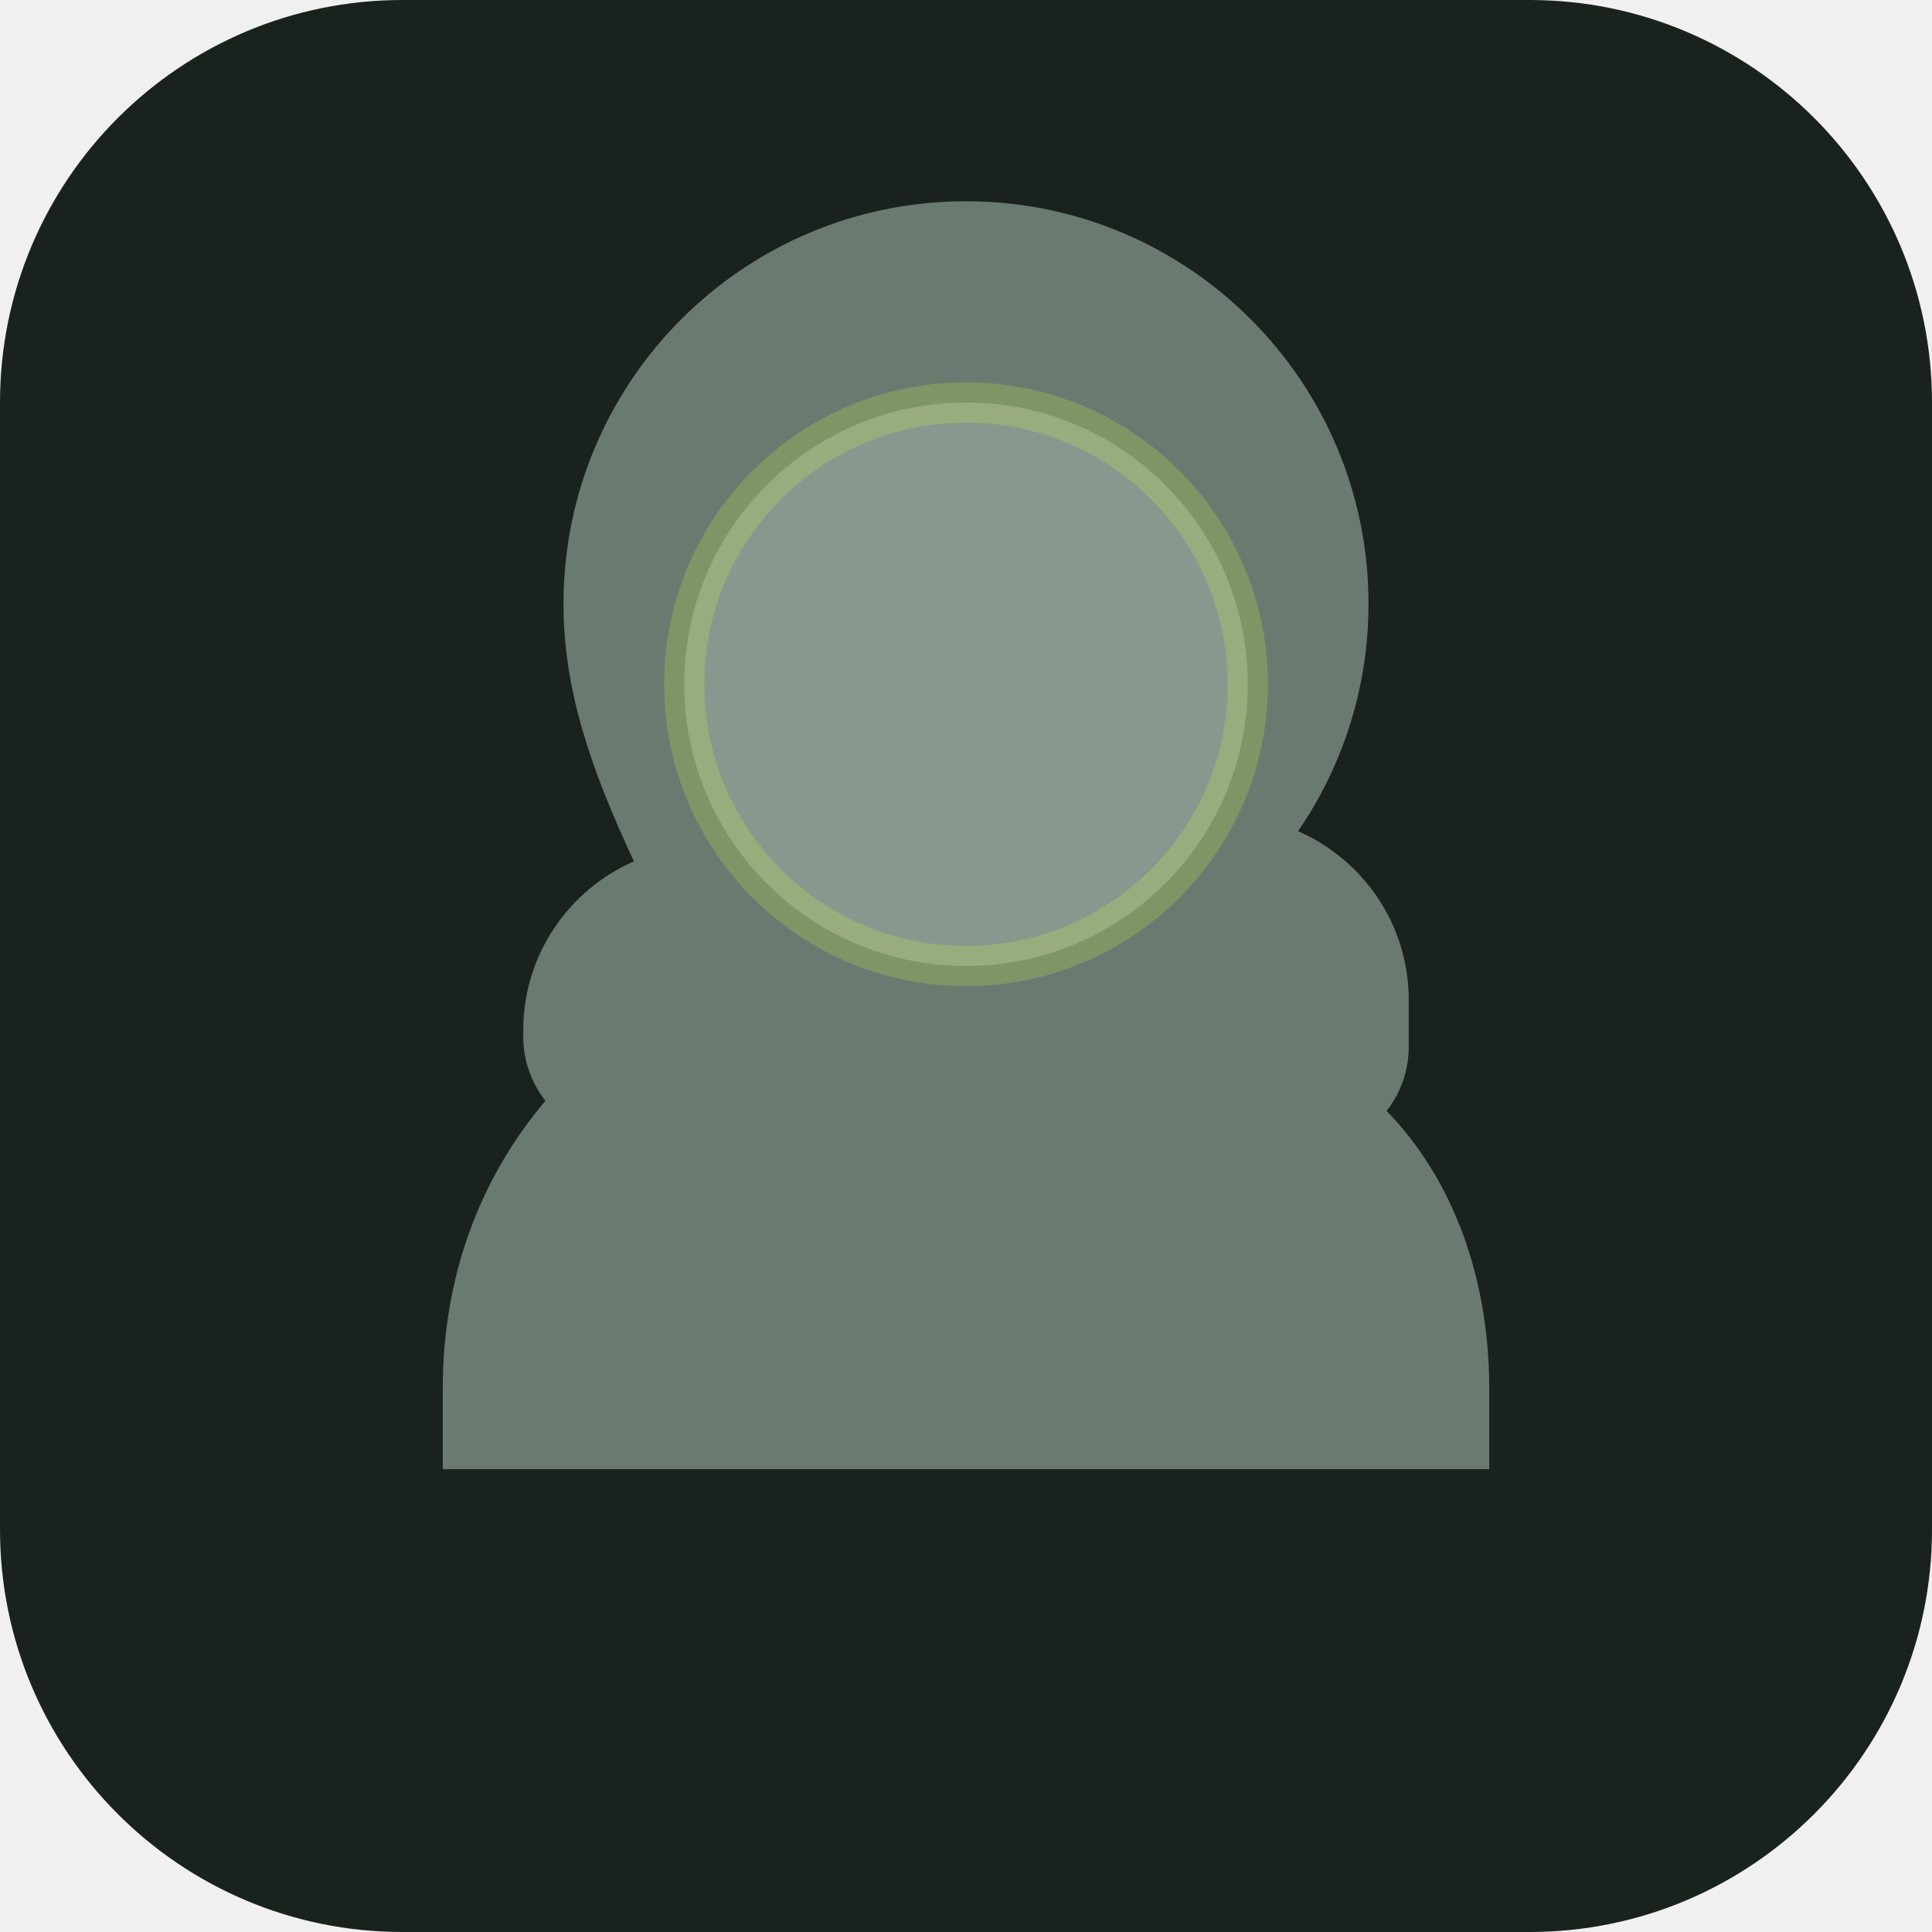
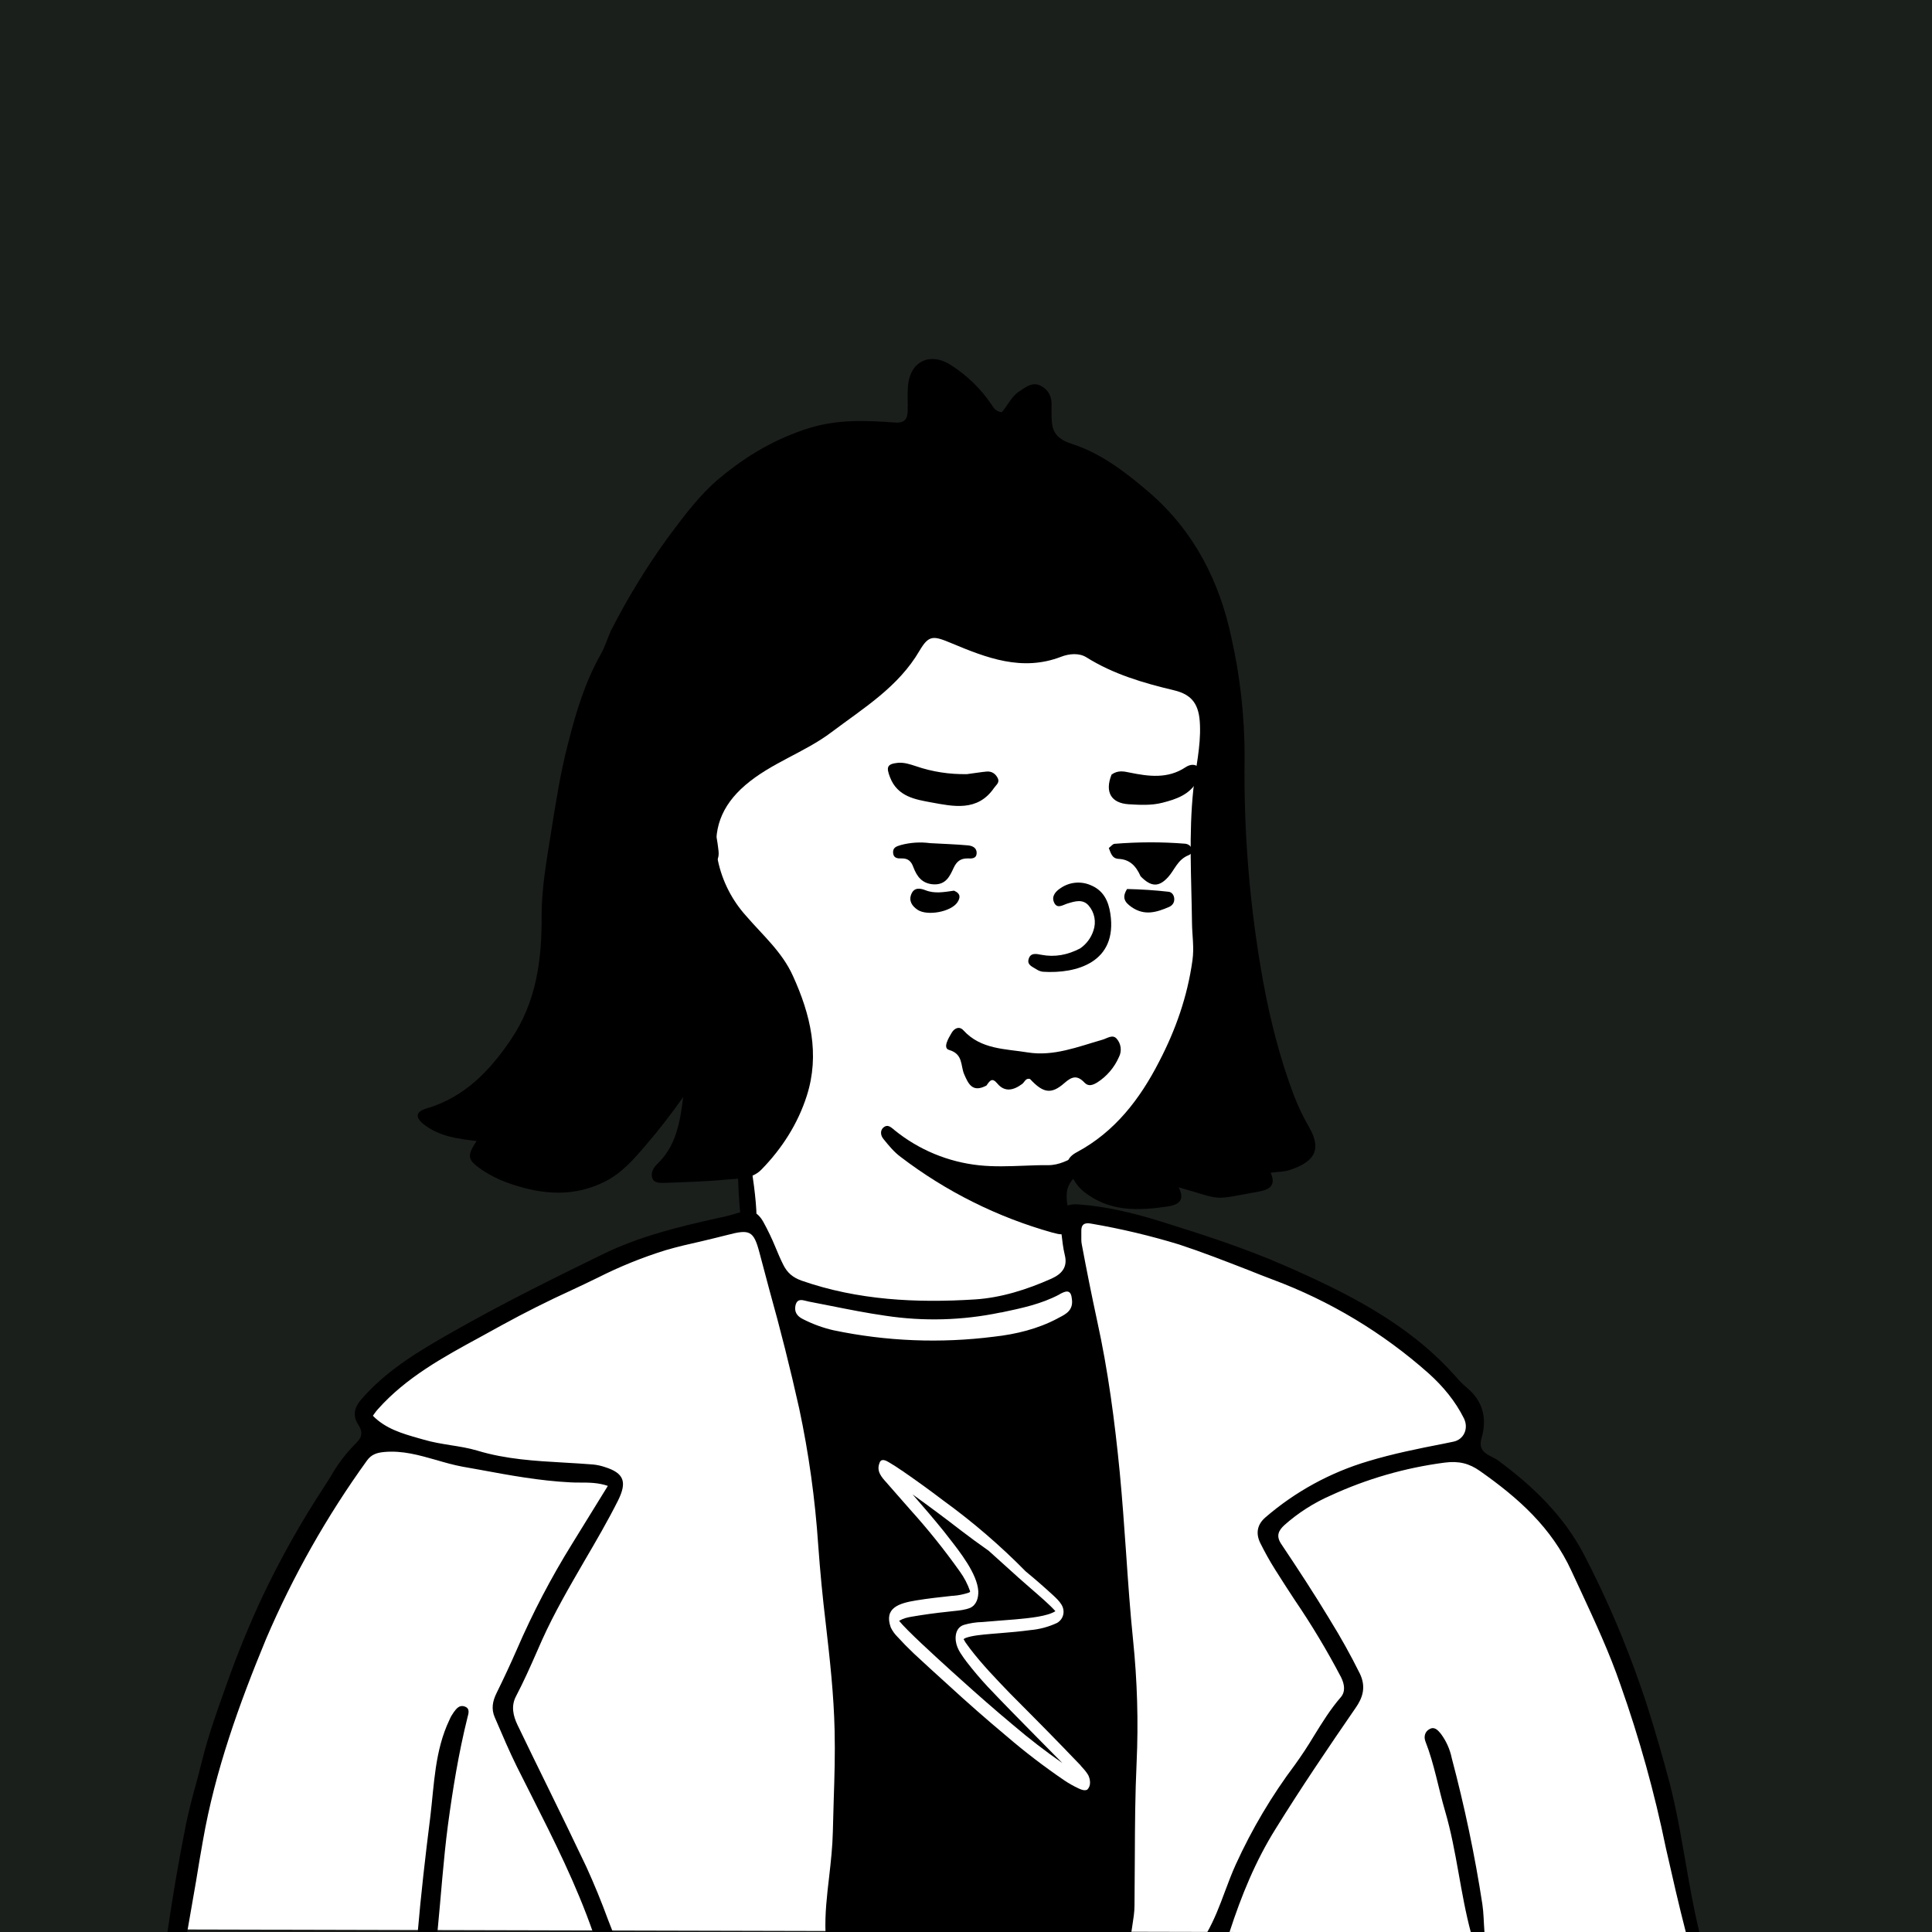
- <svg xmlns="http://www.w3.org/2000/svg" viewBox="0 0 96 96" fill="none">
-   <rect width="96" height="96" rx="20" fill="#1a221e" />
-   <path d="M28 30c0-11.046 8.954-20 20-20s20 8.954 20 20c0 4.2-1.3 8.1-3.5 11.3 3.2 1.4 5.5 4.6 5.5 8.4v2.3c0 1.2-.4 2.3-1.1 3.2C72.2 58.6 74 63.5 74 69v4H22v-4c0-5.5 1.8-10.4 5.1-14.3-.7-.9-1.1-2-1.1-3.2V51.2c0-3.8 2.3-7 5.5-8.4C29.3 38.1 28 34.2 28 30z" fill="#6b7a71" />
-   <circle cx="48" cy="34" r="14" fill="#8a978e" />
-   <circle cx="48" cy="34" r="14" stroke="#C8F542" stroke-opacity="0.22" stroke-width="2" />
+ <svg xmlns="http://www.w3.org/2000/svg" viewBox="0 0 1744 1744" fill="none" shape-rendering="auto" width="256" height="256">
+   <mask id="viewboxMask">
+     <rect width="1744" height="1744" rx="0" ry="0" x="0" y="0" fill="#fff" />
+   </mask>
+   <g mask="url(#viewboxMask)">
+     <rect fill="#1a1f1c" width="1744" height="1744" x="0" y="0" />
+     <g transform="translate(531 487)">
+       <path d="M554 727.7c-99.2 297-363.8 388.6-503.7 19.8-19.3-50.7 31-69.5 66.2-91.9 24.1-15.3 36.8-28.5 35.3-42.2-7-64.4-36.9-243.8-36.9-243.8l-3-5.8s.7-1.6-2.2 1.2c-3 3-9.9 34.2-37 34.2-24.5 0-49.2-10.9-61-86.3C7.2 285.6 9.6 214 40 201c12.5-5.3 24-7.2 35.2-.8 11.3 6.4-13-22 112-126C268.4 6.4 396.7-3.5 448.5 8 500.3 19.5 552 44.8 574.9 98.5c27.8 65-25.9 114.3-14 262.5-2.2 53.6.8 171.2-146.6 210.6-28 7.5-19.3 48.4 22.7 58.4 67 21 117 72.3 117 97.9" fill="#fff" />
+       <path fill-rule="evenodd" clip-rule="evenodd" d="m554 266.2.1-1.4c4.1-36.4 8.2-71.7 27.1-103.4 6.5 4.4 5.7 10 3.7 15.2-19.9 51.2-18 104.4-16.2 157.6l.4 14c2.1 66.4-14.5 126.8-58.7 177.5-15.4 17.6-35.8 29.8-56.5 40.3-21.4 11-25.9 20.1-19.2 43.6l.8 2.6c1.4 3.9 2.8 7.9-1 11.8-4.5 4.6-9.5 3.3-14.8 1.8l-.6-.1a406.4 406.4 0 0 1-137-68.3c-6-4.4-10.8-10.3-15.5-16.1l-.3-.4c-2.5-3-3-7.8.5-10.4 3.3-2.5 5.8-.5 8.7 1.8l1 .9a145.5 145.5 0 0 0 76.3 31.7c13.4 1.4 26.6.9 40 .4 7.4-.3 14.8-.6 22.3-.5 10.2 0 18.7-4.7 26.7-9.2l2.8-1.6c27.8-15.5 54.3-32.8 72.2-60.7 16.1-25 25.9-52.2 31.6-80.9 7.2-36.1 6.6-72.7 6-109.8-.3-12-.5-24.2-.5-36.4ZM50.6 190.8c21.9-1.7 34 11.2 44.3 26.3a140.4 140.4 0 0 1 22.4 61.5c.5 3.7 1 7.6-1.2 11.3-4.5.6-4.9-3-5-5.6-.5-20.7-9.7-38.7-18.9-56.1-6.6-12.5-16.2-24.6-31.4-27.6-17.2-3.5-33 12-40.8 32.2-14.5 37.6-12 74.6 1.4 111 5.8 15.9 13.1 32.1 27.8 43.2 14.8 11.3 32.7 9.3 43.6-5.7l2-2.5c2-2.6 4-5.1 5-8 2.1-5.8 5.4-11.2 11.3-10.4 6.8 1 8 8.3 8.7 14a3661 3661 0 0 0 22 156.7l5.9 38.8c2.6 17.1 5.6 41.7 3.6 52.1a28 28 0 0 0-.3 2.2c-.4 2.8-.6 5-4.2 5.5-4.9.8-7-2-7.7-6.4-2.3-17-3-23.6-4-49.6-.9-25.2-5.6-50-10.4-74.9l-5-27c-5.2-30.8-10.3-62-10.8-97l-2 3c-7.6 11.3-13.7 20.5-24.5 24a40.5 40.5 0 0 1-46.1-12.5 127.8 127.8 0 0 1-28.8-55.8c-8.4-34-9.9-67.1.9-100.6 5.2-16.1 23.7-44.7 42.2-42Zm34.6 127.5c4.4 3.2 8.4 6 12-5.4-1.1-42.2-14.7-69.2-35.8-70.3 11.2 14.6 22 28.8 23 48.5a32.3 32.3 0 0 1-10.7-8.8c-2-2.2-4-4.4-6.5-6l-3-2.4c-4.8-3.6-9.7-7.4-17.8-4.5 3.8 5.8 9 10 14.3 14 6 4.7 12 9.3 15.6 16.5-10.6 7.7-15.2 17.7-9.7 29.9 4.8 10.5 11.9 19.2 25.9 19.8-.6-6.3-4.7-10.9-8.8-15.4-5-5.4-9.7-10.6-7.5-18.6 3.2-1.5 6.2.7 9 2.7Z" fill="#000" />
+     </g>
+     <g transform="translate(178 1057)">
+       <path d="m1351 688-1370-3.3s11.4-97 44.4-189.1c41.2-115.2 107.2-232 125-246.1 20.9-16.8-11.6-18.2 3.5-41.2 33.5-51.1 147-97.5 179.9-114.1 58.7-29.8 164.9-47.8 164.9-47.8l27.2 53.5s63.6 21.9 138.7 24.4C705 125.6 799 94.8 799 94.8L787.9 37s169.6 34.8 253.5 85.6c48.3 29.3 108.6 75 110 101.2 2.2 39.8 1.8 36.7 24.1 51.9 53.5 36.2 98.8 122 121.3 191.2C1314.4 521.1 1351 688 1351 688Z" fill="#fff" />
+       <path d="m842 687-269 1s19-182.5-1.4-325c-6.2-44.2-32.6-224.4-32.6-224.4s73.7 24.7 131.4 24.7C733 163.3 798 131 798 131s24.3 69 29 182.4l15 373.6Z" fill="#000" />
+       <path fill-rule="evenodd" clip-rule="evenodd" d="M301.5 563.4c20.5 40.6 41 81.3 56 124.6 6.6 0 12 0 17.7-1l-4.3-11a672.5 672.5 0 0 0-19.6-47.8 5876 5876 0 0 0-34.2-70.7c-9.4-19.2-18.8-38.3-28-57.5-3.8-8-6-16.9-1.3-25.8 6.7-12.8 12.6-26 18.4-39.2l5.2-11.8c11-24.4 24.5-47.6 38-70.9 10.6-18.1 21.2-36.3 30.6-55 8-16.3 5.6-24.5-12-30a48.4 48.4 0 0 0-10.5-2.3c-8.6-.7-17.2-1.2-25.9-1.7-26.4-1.5-52.9-3-78.6-10.8-8-2.4-16.3-3.7-24.6-5-8-1.3-16-2.6-23.8-4.9l-4.6-1.3c-14.8-4.2-30-8.6-41.4-20.3l1.7-2.4c1-1.3 1.8-2.5 2.8-3.5 25.5-28.7 59-47 92.3-65.1l20-11a963.1 963.1 0 0 1 62.6-31.4c7.9-3.7 15.8-7.4 23.7-11.3A394 394 0 0 1 423 71.5c10.6-3.1 21.4-5.6 32.2-8 7.8-1.9 15.6-3.7 23.3-5.7 20.1-5.3 23.8-4 29 15.7l9.1 34.2a2051 2051 0 0 1 26.8 106.6c8.7 40.7 14.4 82 17.2 123.5a1480 1480 0 0 0 6.8 70.7c3.7 32.2 7.3 64.3 8 96.7.5 20.8-.1 41.6-.8 62.4l-.8 29c-.3 13.5-1.8 26.9-3.3 40.2-2 17-4 34-3.3 51.2 6.7 0 12.2 0 17.8-1.2l.6-16.2c.2-10.2.5-20 1.6-29.6 5.7-51 4.8-102 3.7-153-.7-33.6-3.6-67-8.4-100.2a605.8 605.8 0 0 1-4.6-52.8c-1.3-23-2.6-46.1-7.3-69a1627 1627 0 0 1-6.7-34.2 906 906 0 0 0-13-61.8c-.2-1-.6-2-1-3-1.2-3-2.5-6 .6-8.9 4-3.8 9.1-2.7 14-1.4A373 373 0 0 0 690 167.3c31.6-2.4 62.8-5.8 91.8-19.5 8.7-4 15.5-1.5 17.4 9 1 5.6 1.7 11.2 2.4 16.9 1 7.9 2.1 15.8 3.8 23.4 7.8 34.8 10 70 12 105.2 1 16.1 2 32.2 3.5 48.3 1.1 12 2 24.2 2.8 36.3 1 14.6 2 29.1 3.6 43.7 6.3 60.7 4.7 121.5 2.7 182.3l-.7 20c-.7 18.4-1.4 36.7-1.4 55 5.8 0 10.4 0 15.4-1l.8-5.3c1-6.5 2-12.5 2-18.4l.3-44.7c.1-28 .3-56.2 1.6-84.2 1.7-37 .6-74-3.2-111-2.7-26.2-4.5-52.4-6.3-78.7-1.7-24.1-3.4-48.3-5.7-72.4-4.5-46-10.5-92-20.5-137.3a2499.2 2499.2 0 0 1-13.8-68.7c-.5-2.4-.4-5-.4-7.4v-4c-.3-6.4 2.7-8.5 9.1-7.2a642.2 642.2 0 0 1 79.2 18.8c21 6.9 41.7 15 62.3 23 7.3 3 14.7 5.8 22 8.6a446.7 446.7 0 0 1 141 84.8c13 11.7 24.1 25.1 31.8 40.6 4.5 9.3-.3 19.2-9.6 21l-9.2 1.9c-22.7 4.4-45.4 9-67.6 15.7a251.6 251.6 0 0 0-92.9 50.8c-7.6 6.6-8.7 14.7-4.5 23.2 4 8 8.4 16 13.2 23.6 5.8 9.2 11.7 18.4 17.7 27.5a705.7 705.7 0 0 1 42 70c3.2 6.5 4 13-.3 18-9.4 10.8-16.8 22.9-24.3 35a360.3 360.3 0 0 1-16.9 25.7 486 486 0 0 0-53.6 90.3c-3.6 7.9-6.6 16-9.7 24.2-4.8 13-9.7 25.8-16.5 37.7 7.5 0 14 0 20.6-1 10.7-33 23.5-64.2 41.5-93 23-37.1 47.5-73.3 72.3-109.3 6.3-9 9.7-18.8 3.8-31a589 589 0 0 0-27-48.5l-.4-.7c-13.9-23-28.7-45.6-43.7-68-4.7-7.2-2.2-12 3-16.8a158.1 158.1 0 0 1 41.7-26.7 355.4 355.4 0 0 1 102.9-29.7c12.8-1.7 22.3.7 32 7.6 34.6 24.3 64.6 51 82.6 90.3l8.7 18.7c12.8 27.6 25.6 55.2 35.5 84a1107 1107 0 0 1 41 147.4c5.8 25.6 11.6 51.2 18.2 76.7 4.9 0 8.6 0 12-1-5.3-21.6-9-43.3-12.8-65-4.7-27-9.4-54-17-80.4l-1.4-5.3c-6.6-23.2-13.2-46.4-21.1-69a882 882 0 0 0-52-121.3c-18.2-34.7-45.8-61.4-77.7-84.9-1.4-1-3.2-1.9-5-2.8-6-3.1-12.7-6.5-9.7-16.8 5.2-17.6 1.8-33.7-13.7-46.3a86.8 86.8 0 0 1-9.6-9.7l-3-3.3c-41.4-45.3-95.8-72.5-151.8-97-36.4-15.9-74.5-28.1-112.6-40-23.7-7.3-48-13.2-73-15-12.7-1-18 4.8-16.5 16.8.4 3 .8 6 1 9 .8 6.7 1.5 13.5 3.1 20 2.8 11.2-3.2 17.2-12 21.2-22 9.8-45.4 17.3-69.4 18.8-52.8 3.3-105.4.7-156-16.9-8.5-3-13.3-7.4-16.9-14.7-2.5-5-4.7-10.2-6.8-15.3a224 224 0 0 0-11-23c-5.4-9.6-11.8-11.8-21.6-8.6-6.4 2-12.8 3.7-19.3 5C434.6 50.4 399.3 59 366.5 75c-46 22.4-91.7 45.1-136 70.3-30.3 17.2-60 34.8-82.7 61.3-6.2 7.3-7.5 14.5-2.5 22.2 4.2 6.5 3.9 11.5-2 17a139.2 139.2 0 0 0-22.8 30c-1.8 2.8-3.5 5.7-5.4 8.5-21 32-39.7 65.2-56 99.5A873.4 873.4 0 0 0 26.7 463l-1 2.8c-7.9 22-15.7 43.9-21.3 66.5a925 925 0 0 1-5.6 21.5 563.4 563.4 0 0 0-8.8 35.3c-6.6 32.9-12.2 66-17 98.9 6.7 0 12.1 0 18-1l8-46c2-12.3 4-24.5 6.2-36.6 11-63 32.6-123 57-182a838.3 838.3 0 0 1 91-160.9c4-5.6 9-7.2 15.7-7.8 16.4-1.5 31.6 2.9 46.8 7.2 7.8 2.3 15.6 4.5 23.5 6l15.7 2.8c27 5 54 10 81.8 11.4 2.9.2 5.8.2 8.7.2 8.1 0 16.5 0 25.3 3l-8.4 13.6-23.8 38.6a729.7 729.7 0 0 0-50 95.6 948.5 948.5 0 0 1-18.2 39.1c-3.8 7.6-4.9 14.6-1.7 22l1.3 3c6 14 11.9 27.8 18.6 41.4l13 25.8Zm476.8-452c4.8-2.6 10.3-5.4 11.2 3.7 1.8 10.6-5.4 14.2-11.5 17.3l-1.8 1c-17.5 9.2-37 14-56.8 16.2a437 437 0 0 1-145.1-5.8c-9.6-2.2-18.8-5.6-27.4-10-5.6-2.7-8.1-6.8-6.8-12.5 1.5-6 5.5-5 9.5-4l2.4.6 19.4 3.8c16.5 3.3 33.1 6.6 49.9 9a293 293 0 0 0 103.8-2.9l1-.1c18-3.8 35.8-7.5 52.2-16.2Z" fill="#000" />
+       <path d="M199 688c3-35 7-69.8 11.4-104.7 3.6-29.7 4-60 17.4-88 1-2.4 2.3-4.6 3.8-6.7 2.3-3.1 5-6.8 9.7-5.2 5.3 1.7 3.6 6.4 2.7 9.9-8 32.1-13.3 64.8-17.7 97.5-4.1 31.5-6.2 63.3-9.4 96-5.8 1.2-11.2 1.2-18 1.2ZM1149.9 688c-9.8-36.3-12.8-73.7-23.3-109.7-6.2-21-9.8-42.8-17.9-63.4-1.6-4.2-.5-9 4-11.2 4.4-2.3 7.4 1.3 9.9 4.3a55.4 55.4 0 0 1 9.9 22.1c11.5 43.4 20.8 87.4 27.6 131.7 1.2 8 1.2 16 1.9 25.2-3.5 1-7.3 1-12.1 1Z" fill="#000" />
+       <path fill-rule="evenodd" clip-rule="evenodd" d="M797.4 536.7c2.5 2.7 5 5.4 6.9 8.6 2 4 2.8 10-1 13.3-2.5 1-5 0-7.2-1l-.7-.3a96 96 0 0 1-12.4-7 586 586 0 0 1-52.4-40.1 1501.4 1501.4 0 0 1-53-46.5c-10.3-9.3-20.6-18.7-30.8-28.2a281.8 281.8 0 0 1-14.7-15 30.6 30.6 0 0 1-6-8.4c-6.4-17.8 7.6-21.9 22.8-24.4 10.9-1.8 22-3 33-4.2h.8a57.7 57.7 0 0 0 13.7-2.8c1-.4 1-.5 1.3-1v-.3a68.3 68.3 0 0 0-9.4-18 610 610 0 0 0-44.6-55.6 7452 7452 0 0 0-19.3-22l-2-2.3c-4.7-5.2-9.4-10.4-6.5-17.8 1.4-4.6 5.8-2.4 8.7-.6a163 163 0 0 1 11.2 7.2h.1a971.7 971.7 0 0 1 37.6 27.2 589.2 589.2 0 0 1 74.4 64 592.2 592.2 0 0 1 24.6 21.4c2.9 2.7 5.7 5.3 7.7 8.6 3.5 5.7 2 13-4 16.5a71.5 71.5 0 0 1-24.3 6.5c-8.8 1.2-17.8 2-26.7 2.7l-8.5.7c-8.3.7-16.9 1.5-22.6 3.5-.8.3-1.6.7-2.3 1.2 1.4 2.6 2.1 3.6 3.4 5.3l2.5 3.4c11 14.4 23.7 27.5 36.3 40.6A7081.6 7081.6 0 0 1 751 489c10.9 11 21.8 22 32.6 33.2l1.5 1.6 11 11.4 1.4 1.4Zm-116.6-85.3 8 7.2c15.7 14.2 31.7 28.2 48 41.8a575.5 575.5 0 0 0 44.2 34.1l-24-24.3c-14.5-14.7-29-29.4-43.3-44.5-6.8-7.3-13.3-15-19.4-22.9-.6-1-1.3-1.8-2-2.7-2.2-3.2-4.6-6.5-6-10.1-2.8-6.7-2.8-17.4 5.7-20.2a64.4 64.4 0 0 1 16.8-2.6l15.8-1.3 14-1.1 2-.2c11-1 27-2.6 34.1-7.2-5-5.7-14-13.4-22.3-20.6l-10.6-9.3a3562 3562 0 0 1-27.4-24.7c-8.3-5.8-16.5-11.8-24.6-18a1554.7 1554.7 0 0 0-44-32.8c9.5 10.9 19 21.9 28.1 33.2l3.9 5c11 14 26.3 33.5 27.3 49.1.2 5.8-1.4 12.3-7.3 15.1-4.8 1.9-10 2.4-15 2.9l-5.3.6a488 488 0 0 0-32.7 4.5c-4 .7-7.2 1.4-11.2 3.7 7 8.7 30.7 30.3 47.2 45.3Z" fill="#fff" />
+     </g>
+     <g transform="translate(266 207)">
+       <path d="M285.9 361.5a626.9 626.9 0 0 1 50.8-83c14.5-19.4 28.8-39 47.6-54.5 24-19.9 50-35.2 80.2-44.6 25.8-8 51.2-6.9 77-5 7.7.6 11.5-2 11.8-9.5.3-7.6-.3-15.4.3-23 1.6-22.8 20-31.6 39-19.2a124.8 124.8 0 0 1 36.9 36.2c1.8 2.9 4 5.6 8.7 6.2 5.4-5.7 8.5-14 15.7-18.7 6-3.9 12.2-9.2 19.9-5 6.9 3.7 10 10.2 9.4 18.2v5.1c.1 13.4 0 23.1 18.4 29 26.3 8.4 49.2 26 70.6 44.5 40 34.8 62.7 80 73.3 130a488 488 0 0 1 12 107.6c-1 68 4.6 136 16.7 203 6.4 34.9 15 68.8 27.3 101.7 3.9 10.3 8.6 20.3 14.1 29.8 13 22.2 2.6 32.2-17.2 38.8-5 1.8-10.8 1.6-17.4 2.5 5.1 11.6-.8 15.3-11.5 17.2-43 7.7-30 7.8-71.5-4 6 11.6 0 15.8-10.1 17.3-26.6 4-52.5 4.8-75.3-13.2-6-4.7-9.4-10.8-12.8-17.2-4.3-8.2-2.4-14 6.2-18.6 34.4-18.4 57-48 74.3-81.7 15-28.8 25.6-59 30.1-91.4 1.7-11.7-.3-22.8-.4-34.2-.5-40-3-80.1 1.2-120 2-19.4 6.8-38.5 6-58.3-.6-18-6.5-27.4-23.5-31.4-27.7-6.6-54.7-14.5-79.1-29.8-6.6-4.1-15.6-3.2-22.6-.5-35.4 13.7-67.6 1-99.4-12.3-16.1-6.7-20.1-7.4-28.5 6.8-19.1 32.8-50.5 51.8-79.6 73.7-24.4 18.4-54.2 27.5-77.8 47.8-21.7 18.7-29.8 40.5-24.7 67.7a107.8 107.8 0 0 0 25.7 50.5c14.8 17.2 32.3 32.3 42 53.8 16 35 24.5 71 12.6 108.3-8 25.1-22.3 47.6-41 66.7-8.8 9-21.3 8-32.6 9.1-18.1 1.8-36.5 2.1-54.8 2.9-4.2.1-9.6.2-11.1-4.4-1.5-4.5.7-9 4.4-12.6 17.3-16.4 20.7-38.3 23.5-60.5a558.3 558.3 0 0 1-33.5 43.2c-10.7 12.5-21.4 25-36.5 32.8-28.1 14.4-56.6 12.3-85.3 2.5A108 108 0 0 1 169 849c-13-9-13.9-12.3-4.8-26-17.1-2-34-4.2-47.8-15.2-7.9-6.3-7-11.4 2.6-14.2 34.2-10.1 56.9-33.7 76.2-62.2 23-34 28-72.2 27.7-111.7 0-25.7 4.6-50.6 8.6-75.8 4.2-26.4 8.3-52.8 15-78.7 7.1-28.3 15.4-56.2 29.9-81.8 3.7-6.7 6-14 9.4-22Z" fill="#000" />
+     </g>
+     <g transform="translate(791 871)">
+       <path d="M99.3 109c-12.6 6.6-16.2-1.7-20-10.4-3.3-7.8-.8-18.1-13.5-21.8-6-1.7-.7-10.5 2.2-15.4 2.4-4.2 6.9-6.4 10.6-2.4 15.8 17.4 37.8 16.7 58 20C160 82.8 182 73.9 204 67.6c4.4-1.2 9.2-5.2 13-1 4 4.6 4.9 11.2 2 16.7a51.8 51.8 0 0 1-19.5 22.8c-4 2.4-8 4-11.6.1-6.4-6.7-11.1-5.7-18 .4-12 10.6-19.3 9.1-31.1-3.6-4-1.1-4.8 2.7-7 4.4-7.6 5.7-15.7 7.9-22.5-.3-4.8-5.7-6.7-2.7-9.9 1.9Z" fill="#000" />
+     </g>
+     <g transform="translate(653 805)" />
+     <g transform="translate(901 668)">
+       <path d="M74.2 188c5.5-3.8 9.7-9.4 11.8-15.9a23 23 0 0 0-4.4-22.8c-5.3-6-12.4-3.7-19-1.7-4.2 1.3-9.5 5.3-12.2-1.2-2.4-5.6 1.8-10 6-12.7a28 28 0 0 1 26.8-2.8c11.9 4.7 16.4 14.5 18.1 25.8 6.7 44.3-31 54.4-60.7 52.5-2.1-.2-4.2-1-6-2.2-3.3-2.2-8.6-3.8-7.1-9.1 1.6-6 6.7-5 11.6-4 12 2.3 23.5.2 35-5.8Z" fill="#000" />
+     </g>
+     <g transform="translate(610 680)">
+       <path d="M407.4 122.5c13 .3 25.4 1.1 37.6 2.5 3 .4 5 3.3 5 6.7 0 3.3-1.7 5.6-4.7 7-11.2 4.8-22 8.2-33.7.2-6.5-4.5-9-8.7-4.2-16.4ZM251.2 124c6.4 2.8 5.6 6.6 3 10.6-5.9 8.6-27.3 12.5-36 6.6-5-3.4-8-8-5.6-14 2.5-6.2 7.7-5.6 12.8-3.6 8.3 3.3 16.5 1.7 25.8.4ZM419.6 111c-4.2-9.5-9.9-15.2-19.8-15.7-6-.3-7-5.1-8.9-9.8 2-1.5 3.5-3.7 5.3-3.8 21.1-1.7 42.4-1.8 63.5-.1 6 .4 9.3 8 3.2 10.4-10 4-12.5 13.2-18.5 19.8-8.2 9-15.2 9.1-24.8-.8ZM229.6 81.1c12.2.7 23.1 1 34 2 3.6.3 8 1.8 8 6.7 0 5.6-4.6 5.2-8.3 5.1-6.3 0-9.7 2.7-12.5 8.6-3.4 7.4-6.9 15.3-18 14.8-10.5-.6-15.1-7.2-18.2-15.2-2-5.7-4.9-8.4-10.9-8.2-3.4.1-7.1-.2-7.5-4.9-.4-5 3-6 7-7.2a67.7 67.7 0 0 1 26.4-1.7Z" fill="#000" />
+     </g>
+     <g transform="translate(610 680)" />
+     <g transform="translate(774 657)">
+       <path d="M98.9 41.8c6.6-.8 12-1.8 17.5-2.3 4.7-.5 8.2 1.8 10.3 6 1.9 4-1.5 6-3.4 8.8-14.9 21.7-37 16.6-56.8 13-14-2.6-30.4-5.1-37.1-22.7-3.5-9-2.8-12 7.1-13 5.7-.5 11 1.3 16.2 3 14.8 5.1 30.5 7.5 46.2 7.2ZM229.4 42.2c5.6-4 10.8-3 16.4-1.8 17.1 3.5 34.3 5.8 50.2-4.7 4.3-2.9 9.2-3.5 12.7.7 3.2 3.9.3 7.8-1.9 11.6-7 12.4-18.9 16.4-31.4 19.6-10 2.6-20.4 2-30.5 1.4-15.9-1-21.8-11-15.5-26.8Z" fill="#000" />
+     </g>
+     <g transform="translate(0 559)" />
+   </g>
</svg>
